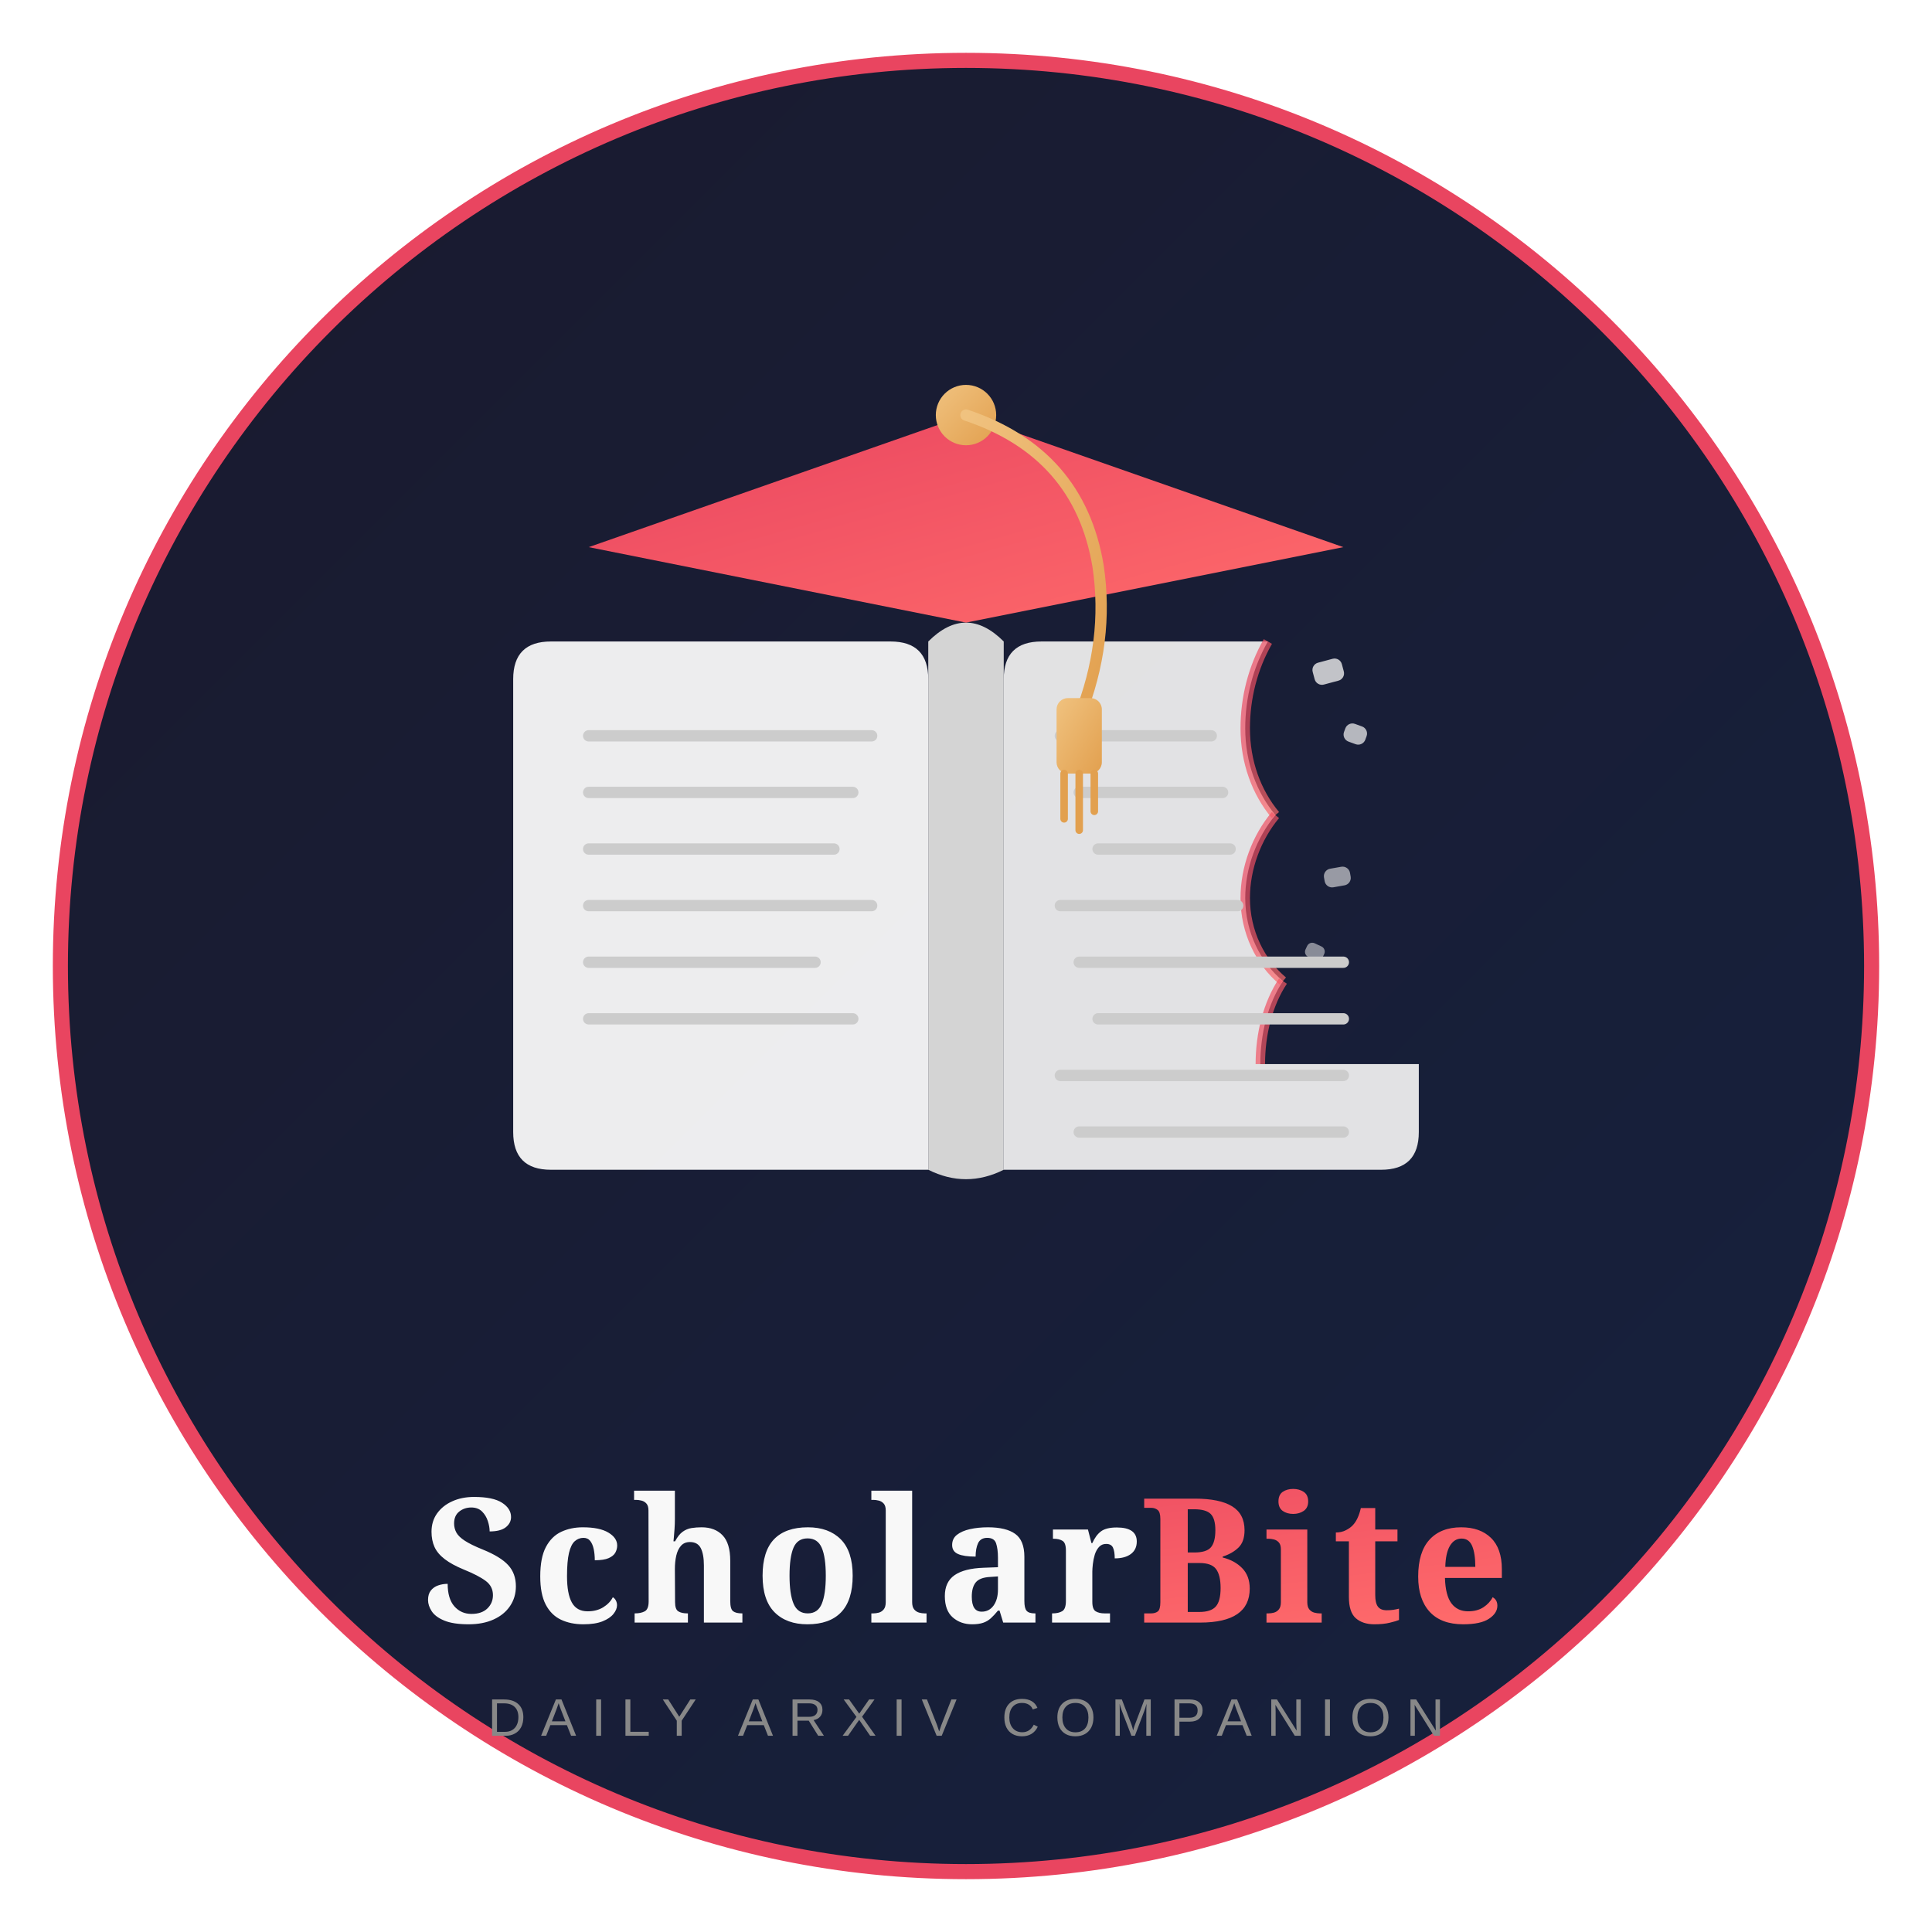
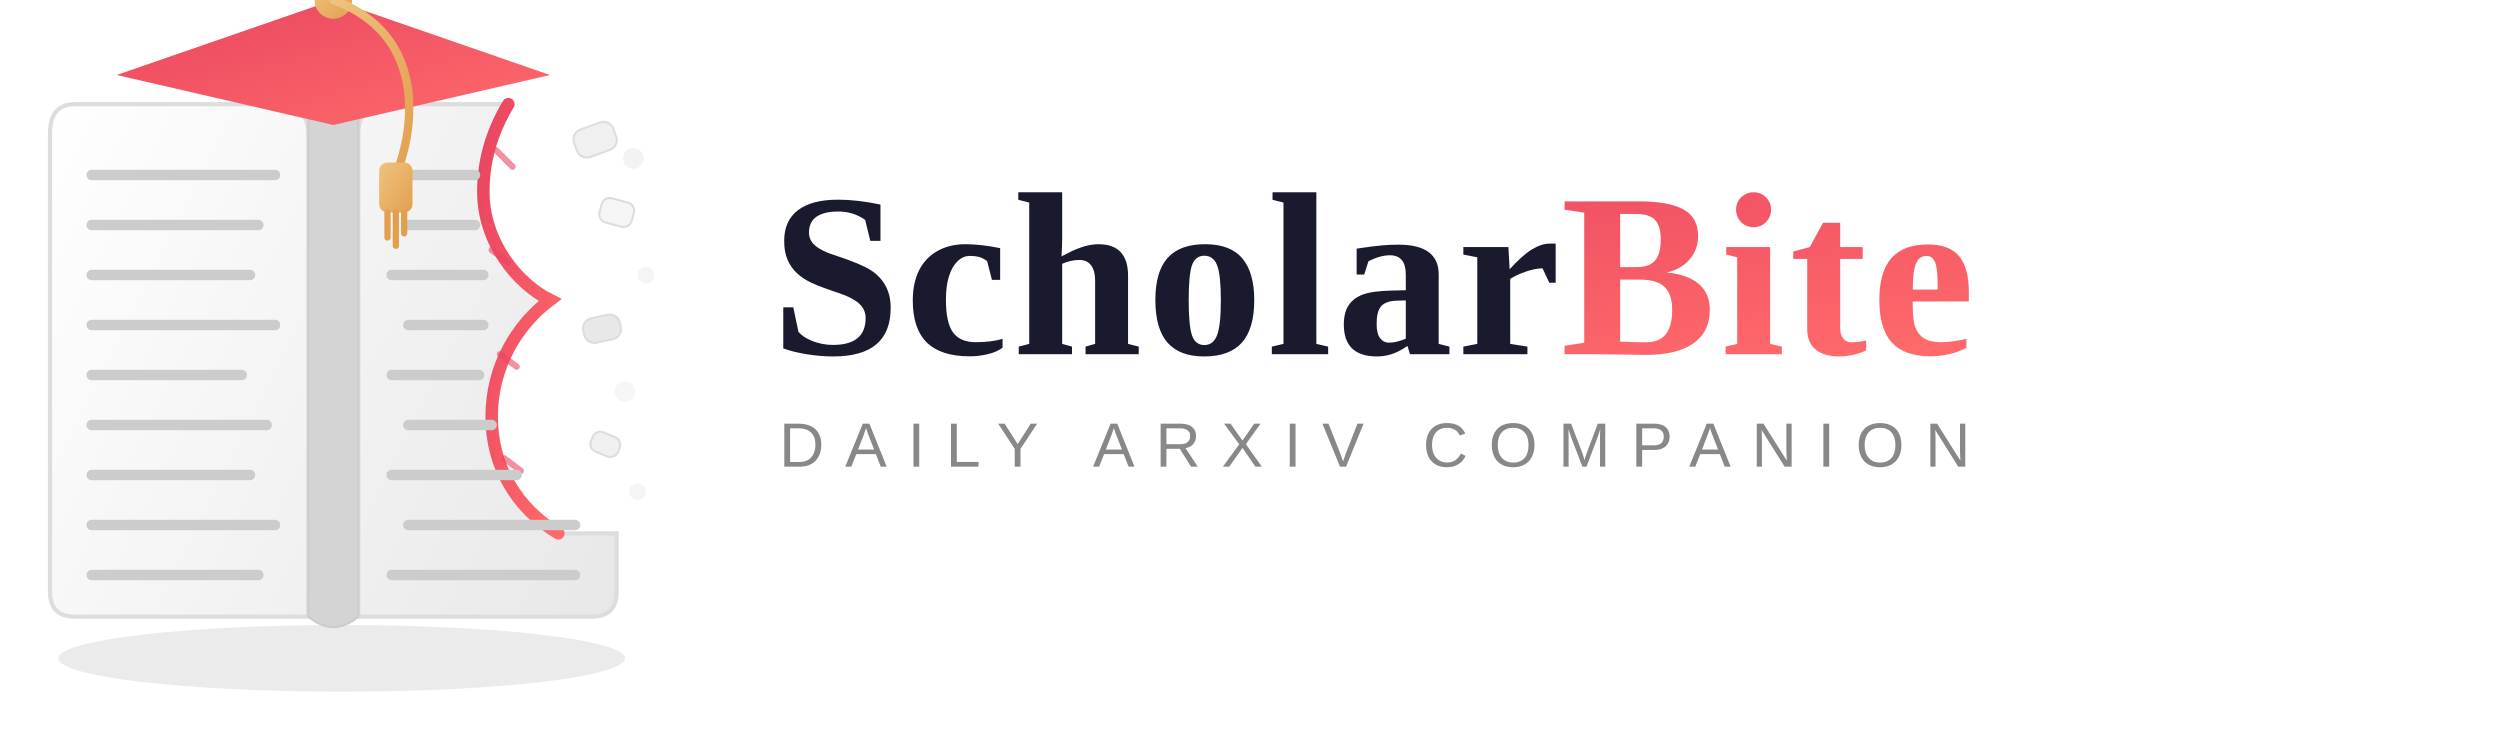
- <svg xmlns="http://www.w3.org/2000/svg" viewBox="0 0 512 512" width="512" height="512">
+ <svg xmlns="http://www.w3.org/2000/svg" viewBox="0 0 600 180" width="600" height="180">
  <defs>
-     <linearGradient id="bg" x1="0%" y1="0%" x2="100%" y2="100%">
-       <stop offset="0%" style="stop-color:#1a1a2e" />
-       <stop offset="100%" style="stop-color:#16213e" />
-     </linearGradient>
    <linearGradient id="accent" x1="0%" y1="0%" x2="100%" y2="100%">
      <stop offset="0%" style="stop-color:#e94560" />
      <stop offset="100%" style="stop-color:#ff6b6b" />
    </linearGradient>
    <linearGradient id="gold" x1="0%" y1="0%" x2="100%" y2="100%">
      <stop offset="0%" style="stop-color:#f0c27f" />
      <stop offset="100%" style="stop-color:#e2a04f" />
    </linearGradient>
-     <clipPath id="bite-clip">
-       <path d="M0,0 L512,0 L512,512 L0,512 Z                M355,195                C348,200 344,208 344,215                C344,222 348,228 353,232                C347,236 344,242 344,248                C344,257 350,264 358,267                C358,274 363,280 370,283                C370,290 375,296 382,298                L390,210                C383,208 377,203 374,197                C368,199 361,199 355,195 Z" fill-rule="evenodd" />
-     </clipPath>
+     <linearGradient id="page-left" x1="0%" y1="0%" x2="100%" y2="100%">
+       <stop offset="0%" style="stop-color:#ffffff" />
+       <stop offset="100%" style="stop-color:#f0f0f0" />
+     </linearGradient>
+     <linearGradient id="page-right" x1="0%" y1="0%" x2="100%" y2="100%">
+       <stop offset="0%" style="stop-color:#f5f5f5" />
+       <stop offset="100%" style="stop-color:#e8e8e8" />
+     </linearGradient>
  </defs>
-   <circle cx="256" cy="256" r="240" fill="url(#bg)" stroke="#e94560" stroke-width="4" />
-   <g transform="translate(256, 280)">
-     <path d="M-10,0 L-10,-100 Q-10,-110 -20,-110 L-110,-110 Q-120,-110 -120,-100 L-120,20 Q-120,30 -110,30 L-10,30 Z" fill="#f8f8f8" opacity="0.95" />
-     <path d="M10,0 L10,-100 Q10,-110 20,-110 L80,-110              C76,-103 74,-95 74,-87              C74,-78 77,-70 82,-64              C77,-58 74,-50 74,-42              C74,-33 78,-25 84,-20              C80,-14 78,-6 78,2              L120,2 L120,20 Q120,30 110,30 L10,30 Z" fill="#ececec" opacity="0.95" />
-     <path d="M80,-110 C76,-103 74,-95 74,-87 C74,-78 77,-70 82,-64" fill="none" stroke="url(#accent)" stroke-width="2.5" opacity="0.7" />
-     <path d="M82,-64 C77,-58 74,-50 74,-42 C74,-33 78,-25 84,-20" fill="none" stroke="url(#accent)" stroke-width="2.5" opacity="0.7" />
-     <path d="M84,-20 C80,-14 78,-6 78,2" fill="none" stroke="url(#accent)" stroke-width="2.5" opacity="0.7" />
-     <rect x="92" y="-105" width="8" height="6" rx="2" fill="#ececec" transform="rotate(-15, 96, -102)" opacity="0.8" />
-     <rect x="100" y="-88" width="6" height="5" rx="2" fill="#f8f8f8" transform="rotate(20, 103, -85)" opacity="0.7" />
-     <rect x="95" y="-50" width="7" height="5" rx="2" fill="#ececec" transform="rotate(-10, 98, -47)" opacity="0.6" />
-     <rect x="90" y="-30" width="5" height="4" rx="1.5" fill="#f8f8f8" transform="rotate(25, 92, -28)" opacity="0.5" />
-     <path d="M-10,-110 Q0,-120 10,-110 L10,30 Q0,35 -10,30 Z" fill="#d4d4d4" />
-     <line x1="-100" y1="-85" x2="-25" y2="-85" stroke="#ccc" stroke-width="3" stroke-linecap="round" />
-     <line x1="-100" y1="-70" x2="-30" y2="-70" stroke="#ccc" stroke-width="3" stroke-linecap="round" />
-     <line x1="-100" y1="-55" x2="-35" y2="-55" stroke="#ccc" stroke-width="3" stroke-linecap="round" />
-     <line x1="-100" y1="-40" x2="-25" y2="-40" stroke="#ccc" stroke-width="3" stroke-linecap="round" />
-     <line x1="-100" y1="-25" x2="-40" y2="-25" stroke="#ccc" stroke-width="3" stroke-linecap="round" />
-     <line x1="-100" y1="-10" x2="-30" y2="-10" stroke="#ccc" stroke-width="3" stroke-linecap="round" />
-     <line x1="25" y1="-85" x2="65" y2="-85" stroke="#ccc" stroke-width="3" stroke-linecap="round" />
-     <line x1="30" y1="-70" x2="68" y2="-70" stroke="#ccc" stroke-width="3" stroke-linecap="round" />
-     <line x1="35" y1="-55" x2="70" y2="-55" stroke="#ccc" stroke-width="3" stroke-linecap="round" />
-     <line x1="25" y1="-40" x2="72" y2="-40" stroke="#ccc" stroke-width="3" stroke-linecap="round" />
-     <line x1="30" y1="-25" x2="100" y2="-25" stroke="#ccc" stroke-width="3" stroke-linecap="round" />
-     <line x1="35" y1="-10" x2="100" y2="-10" stroke="#ccc" stroke-width="3" stroke-linecap="round" />
-     <line x1="25" y1="5" x2="100" y2="5" stroke="#ccc" stroke-width="3" stroke-linecap="round" />
-     <line x1="30" y1="20" x2="100" y2="20" stroke="#ccc" stroke-width="3" stroke-linecap="round" />
+   <g transform="translate(80, 90)">
+     <ellipse cx="2" cy="68" rx="68" ry="8" fill="#000" opacity="0.08" />
+     <path d="M-6,0 L-6,-58 Q-6,-65 -14,-65 L-62,-65 Q-68,-65 -68,-58 L-68,52 Q-68,58 -62,58 L-6,58 Z" fill="url(#page-left)" stroke="#ddd" stroke-width="1" />
+     <path d="M6,0 L6,-58 Q6,-65 14,-65 L42,-65              Q36,-55 36,-44              C36,-32 44,-22 52,-18              C44,-12 38,-2 38,10              C38,22 44,32 54,38              L68,38 L68,52 Q68,58 62,58 L6,58 Z" fill="url(#page-right)" stroke="#ddd" stroke-width="1" />
+     <path d="M42,-65              Q36,-55 36,-44              C36,-32 44,-22 52,-18              C44,-12 38,-2 38,10              C38,22 44,32 54,38" fill="none" stroke="url(#accent)" stroke-width="3" stroke-linecap="round" />
+     <path d="M39,-54 L43,-50" stroke="#e94560" stroke-width="1.5" stroke-linecap="round" opacity="0.6" />
+     <path d="M38,-30 L42,-27" stroke="#e94560" stroke-width="1.5" stroke-linecap="round" opacity="0.6" />
+     <path d="M40,-5 L44,-2" stroke="#e94560" stroke-width="1.5" stroke-linecap="round" opacity="0.6" />
+     <path d="M41,20 L45,23" stroke="#e94560" stroke-width="1.5" stroke-linecap="round" opacity="0.6" />
+     <rect x="58" y="-60" width="10" height="7" rx="2.5" fill="#f0f0f0" stroke="#ddd" stroke-width="0.5" transform="rotate(-20, 63, -56)" />
+     <rect x="64" y="-42" width="8" height="6" rx="2" fill="#f5f5f5" stroke="#ddd" stroke-width="0.5" transform="rotate(15, 68, -39)" />
+     <rect x="60" y="-14" width="9" height="6" rx="2.5" fill="#e8e8e8" stroke="#ddd" stroke-width="0.5" transform="rotate(-12, 64, -11)" />
+     <rect x="62" y="14" width="7" height="5" rx="2" fill="#f0f0f0" stroke="#ddd" stroke-width="0.5" transform="rotate(22, 65, 16)" />
+     <circle cx="72" cy="-52" r="2.5" fill="#eee" opacity="0.7" />
+     <circle cx="75" cy="-24" r="2" fill="#eee" opacity="0.6" />
+     <circle cx="70" cy="4" r="2.5" fill="#eee" opacity="0.5" />
+     <circle cx="73" cy="28" r="2" fill="#eee" opacity="0.6" />
+     <path d="M-6,-65 Q0,-72 6,-65 L6,58 Q0,63 -6,58 Z" fill="#d4d4d4" stroke="#ccc" stroke-width="0.5" />
+     <line x1="-58" y1="-48" x2="-14" y2="-48" stroke="#ccc" stroke-width="2.5" stroke-linecap="round" />
+     <line x1="-58" y1="-36" x2="-18" y2="-36" stroke="#ccc" stroke-width="2.5" stroke-linecap="round" />
+     <line x1="-58" y1="-24" x2="-20" y2="-24" stroke="#ccc" stroke-width="2.5" stroke-linecap="round" />
+     <line x1="-58" y1="-12" x2="-14" y2="-12" stroke="#ccc" stroke-width="2.5" stroke-linecap="round" />
+     <line x1="-58" y1="0" x2="-22" y2="0" stroke="#ccc" stroke-width="2.5" stroke-linecap="round" />
+     <line x1="-58" y1="12" x2="-16" y2="12" stroke="#ccc" stroke-width="2.5" stroke-linecap="round" />
+     <line x1="-58" y1="24" x2="-20" y2="24" stroke="#ccc" stroke-width="2.5" stroke-linecap="round" />
+     <line x1="-58" y1="36" x2="-14" y2="36" stroke="#ccc" stroke-width="2.5" stroke-linecap="round" />
+     <line x1="-58" y1="48" x2="-18" y2="48" stroke="#ccc" stroke-width="2.5" stroke-linecap="round" />
+     <line x1="14" y1="-48" x2="34" y2="-48" stroke="#ccc" stroke-width="2.5" stroke-linecap="round" />
+     <line x1="18" y1="-36" x2="34" y2="-36" stroke="#ccc" stroke-width="2.5" stroke-linecap="round" />
+     <line x1="14" y1="-24" x2="36" y2="-24" stroke="#ccc" stroke-width="2.5" stroke-linecap="round" />
+     <line x1="18" y1="-12" x2="36" y2="-12" stroke="#ccc" stroke-width="2.5" stroke-linecap="round" />
+     <line x1="14" y1="0" x2="35" y2="0" stroke="#ccc" stroke-width="2.5" stroke-linecap="round" />
+     <line x1="18" y1="12" x2="38" y2="12" stroke="#ccc" stroke-width="2.5" stroke-linecap="round" />
+     <line x1="14" y1="24" x2="44" y2="24" stroke="#ccc" stroke-width="2.5" stroke-linecap="round" />
+     <line x1="18" y1="36" x2="58" y2="36" stroke="#ccc" stroke-width="2.5" stroke-linecap="round" />
+     <line x1="14" y1="48" x2="58" y2="48" stroke="#ccc" stroke-width="2.5" stroke-linecap="round" />
+     <g transform="translate(0, -72)">
+       <polygon points="0,-18 52,0 0,12 -52,0" fill="url(#accent)" />
+       <circle cx="0" cy="-18" r="4.5" fill="url(#gold)" />
+       <path d="M0,-18 Q16,-12 18,4 Q19,14 15,24" fill="none" stroke="url(#gold)" stroke-width="2" stroke-linecap="round" />
+       <rect x="11" y="21" width="8" height="12" rx="2" fill="url(#gold)" />
+       <line x1="13" y1="33" x2="13" y2="39" stroke="#e2a04f" stroke-width="1.5" stroke-linecap="round" />
+       <line x1="15" y1="33" x2="15" y2="41" stroke="#e2a04f" stroke-width="1.5" stroke-linecap="round" />
+       <line x1="17" y1="33" x2="17" y2="38" stroke="#e2a04f" stroke-width="1.5" stroke-linecap="round" />
+     </g>
  </g>
-   <g transform="translate(256, 145)">
-     <polygon points="0,-35 100,0 0,20 -100,0" fill="url(#accent)" />
-     <circle cx="0" cy="-35" r="8" fill="url(#gold)" />
-     <path d="M0,-35 Q30,-25 35,5 Q38,25 30,45" fill="none" stroke="url(#gold)" stroke-width="3" stroke-linecap="round" />
-     <rect x="24" y="40" width="12" height="20" rx="3" fill="url(#gold)" />
-     <line x1="26" y1="60" x2="26" y2="72" stroke="#e2a04f" stroke-width="2" stroke-linecap="round" />
-     <line x1="30" y1="60" x2="30" y2="75" stroke="#e2a04f" stroke-width="2" stroke-linecap="round" />
-     <line x1="34" y1="60" x2="34" y2="70" stroke="#e2a04f" stroke-width="2" stroke-linecap="round" />
-   </g>
-   <text x="256" y="430" text-anchor="middle" font-family="Georgia, serif" font-size="46" font-weight="bold" fill="#f8f8f8" letter-spacing="2">Scholar<tspan fill="url(#accent)">Bite</tspan>
+   <text x="185" y="85" font-family="Georgia, 'Times New Roman', serif" font-size="56" font-weight="bold" fill="#1a1a2e" letter-spacing="1">Scholar<tspan fill="url(#accent)">Bite</tspan>
  </text>
-   <text x="256" y="460" text-anchor="middle" font-family="Arial, sans-serif" font-size="14" fill="#888" letter-spacing="4">DAILY ARXIV COMPANION</text>
+   <text x="187" y="112" font-family="'Helvetica Neue', Arial, sans-serif" font-size="15" fill="#888" letter-spacing="5">DAILY ARXIV COMPANION</text>
</svg>
